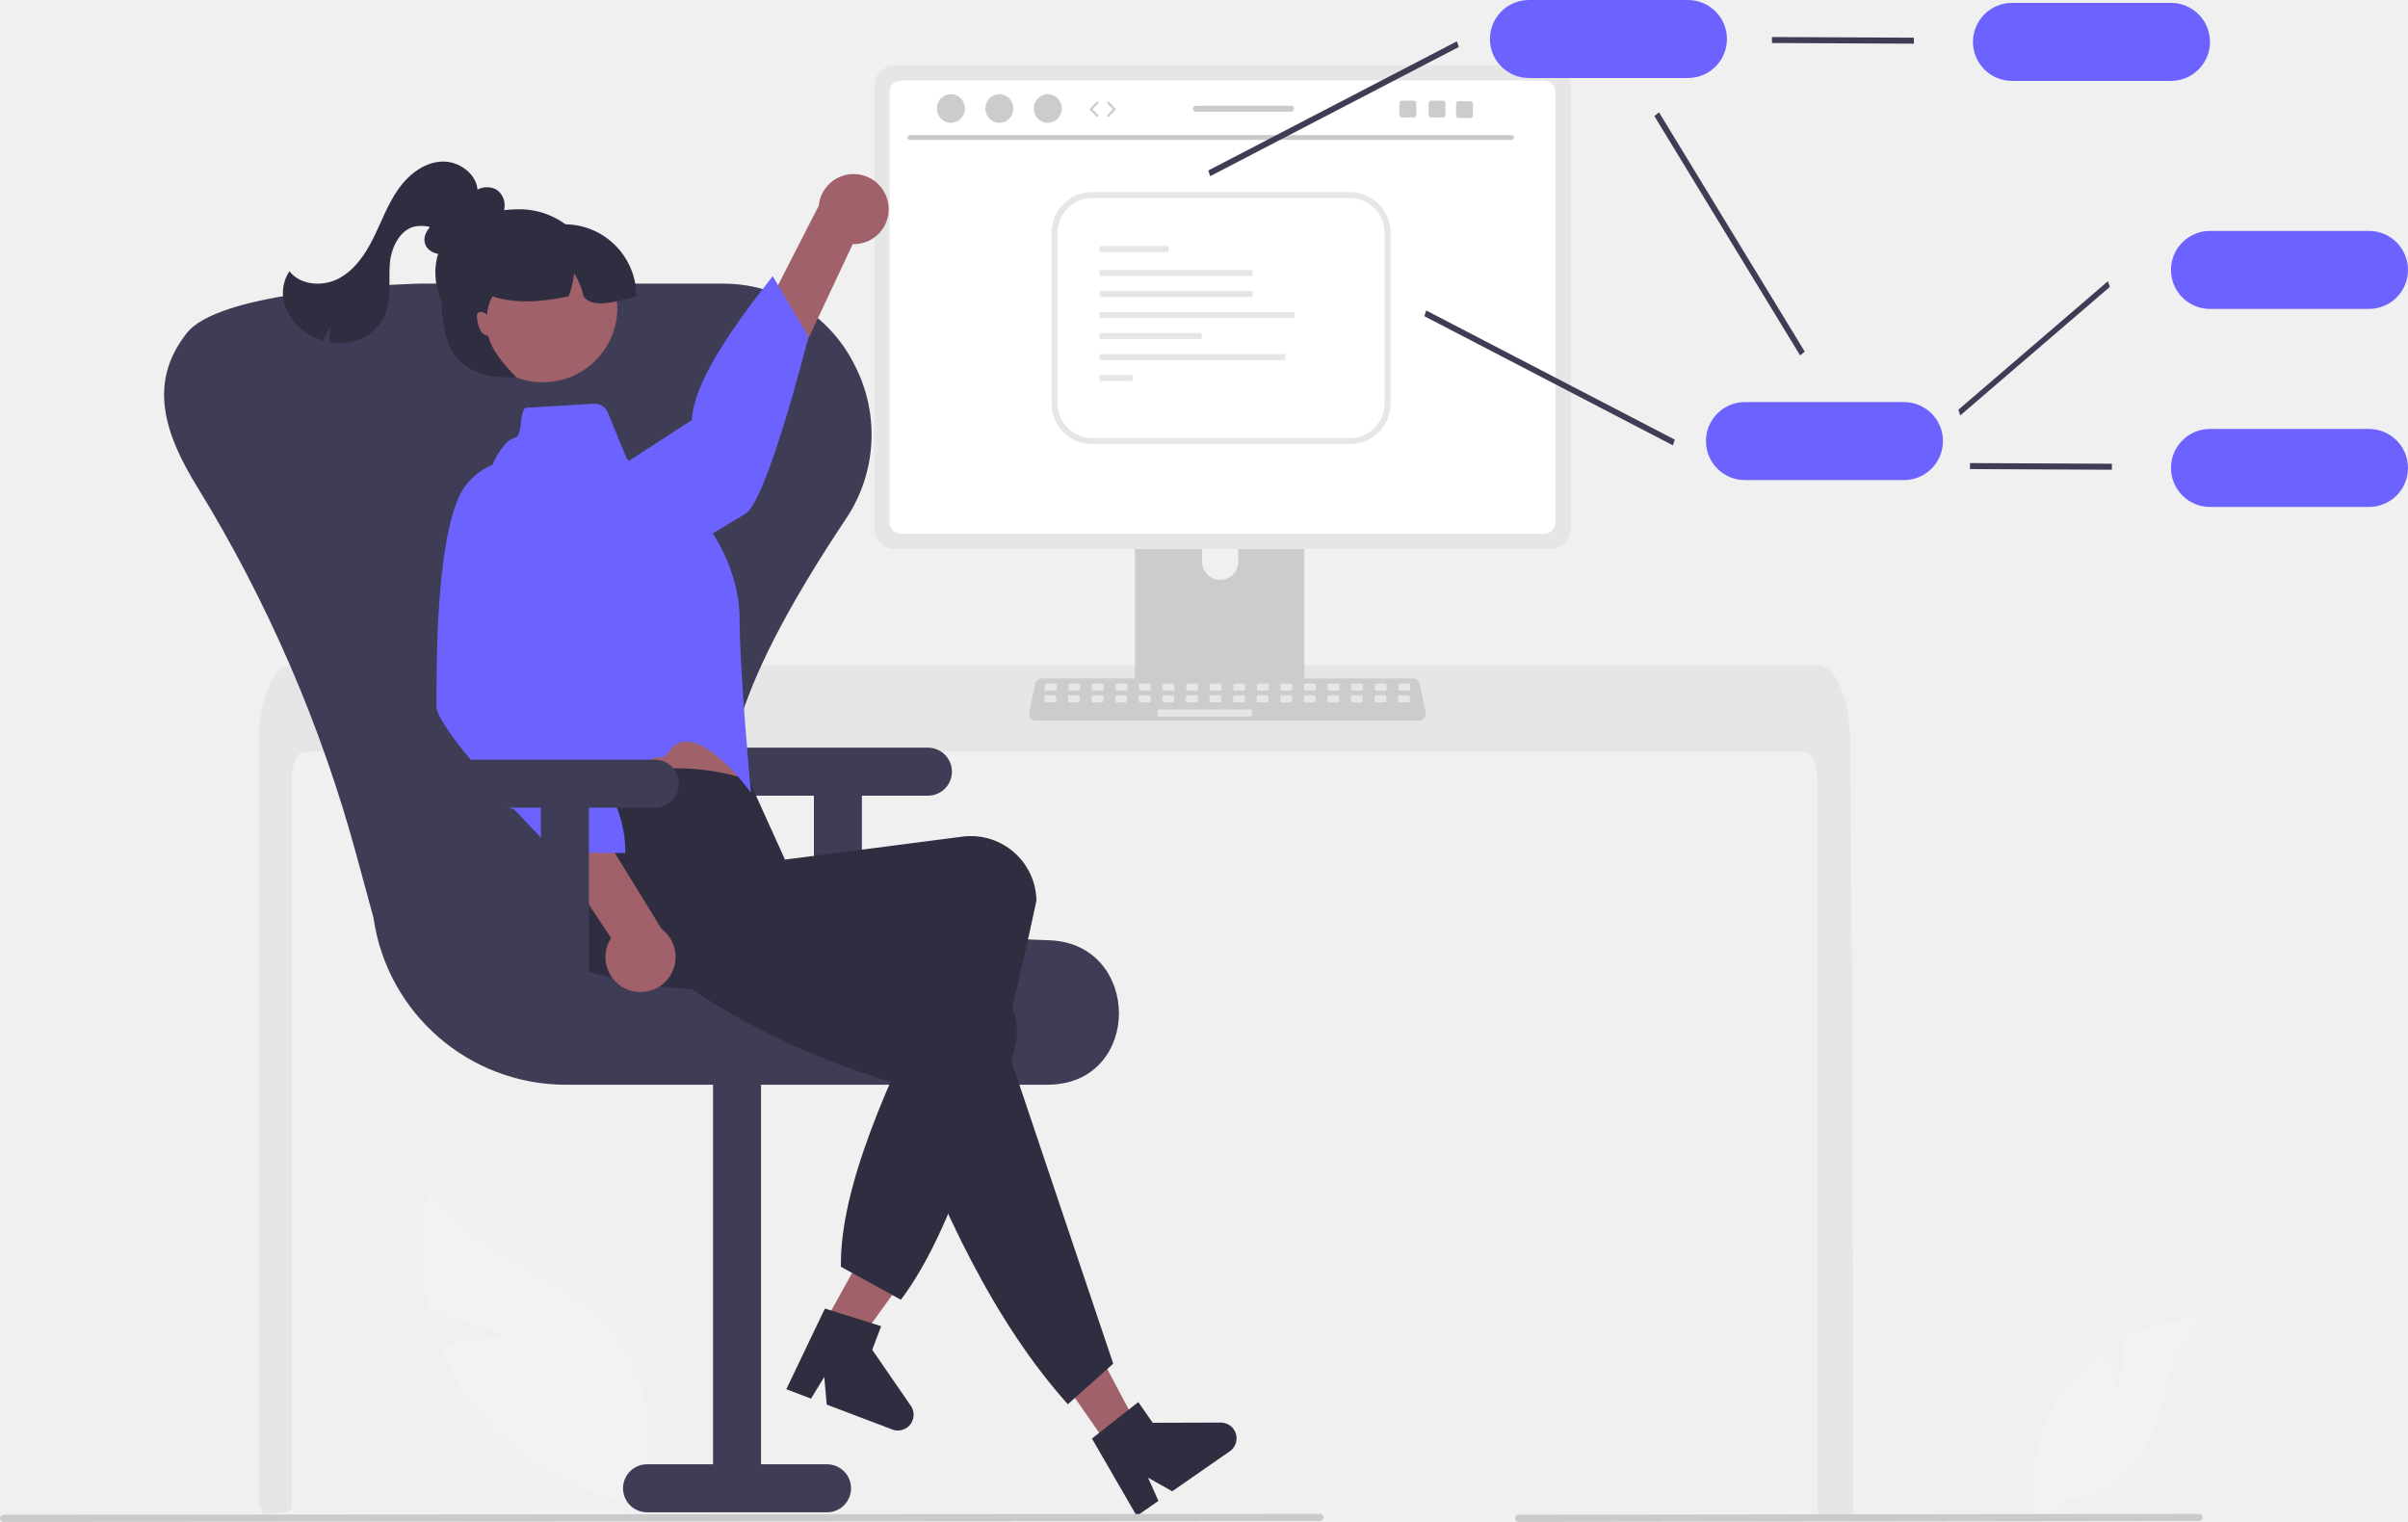
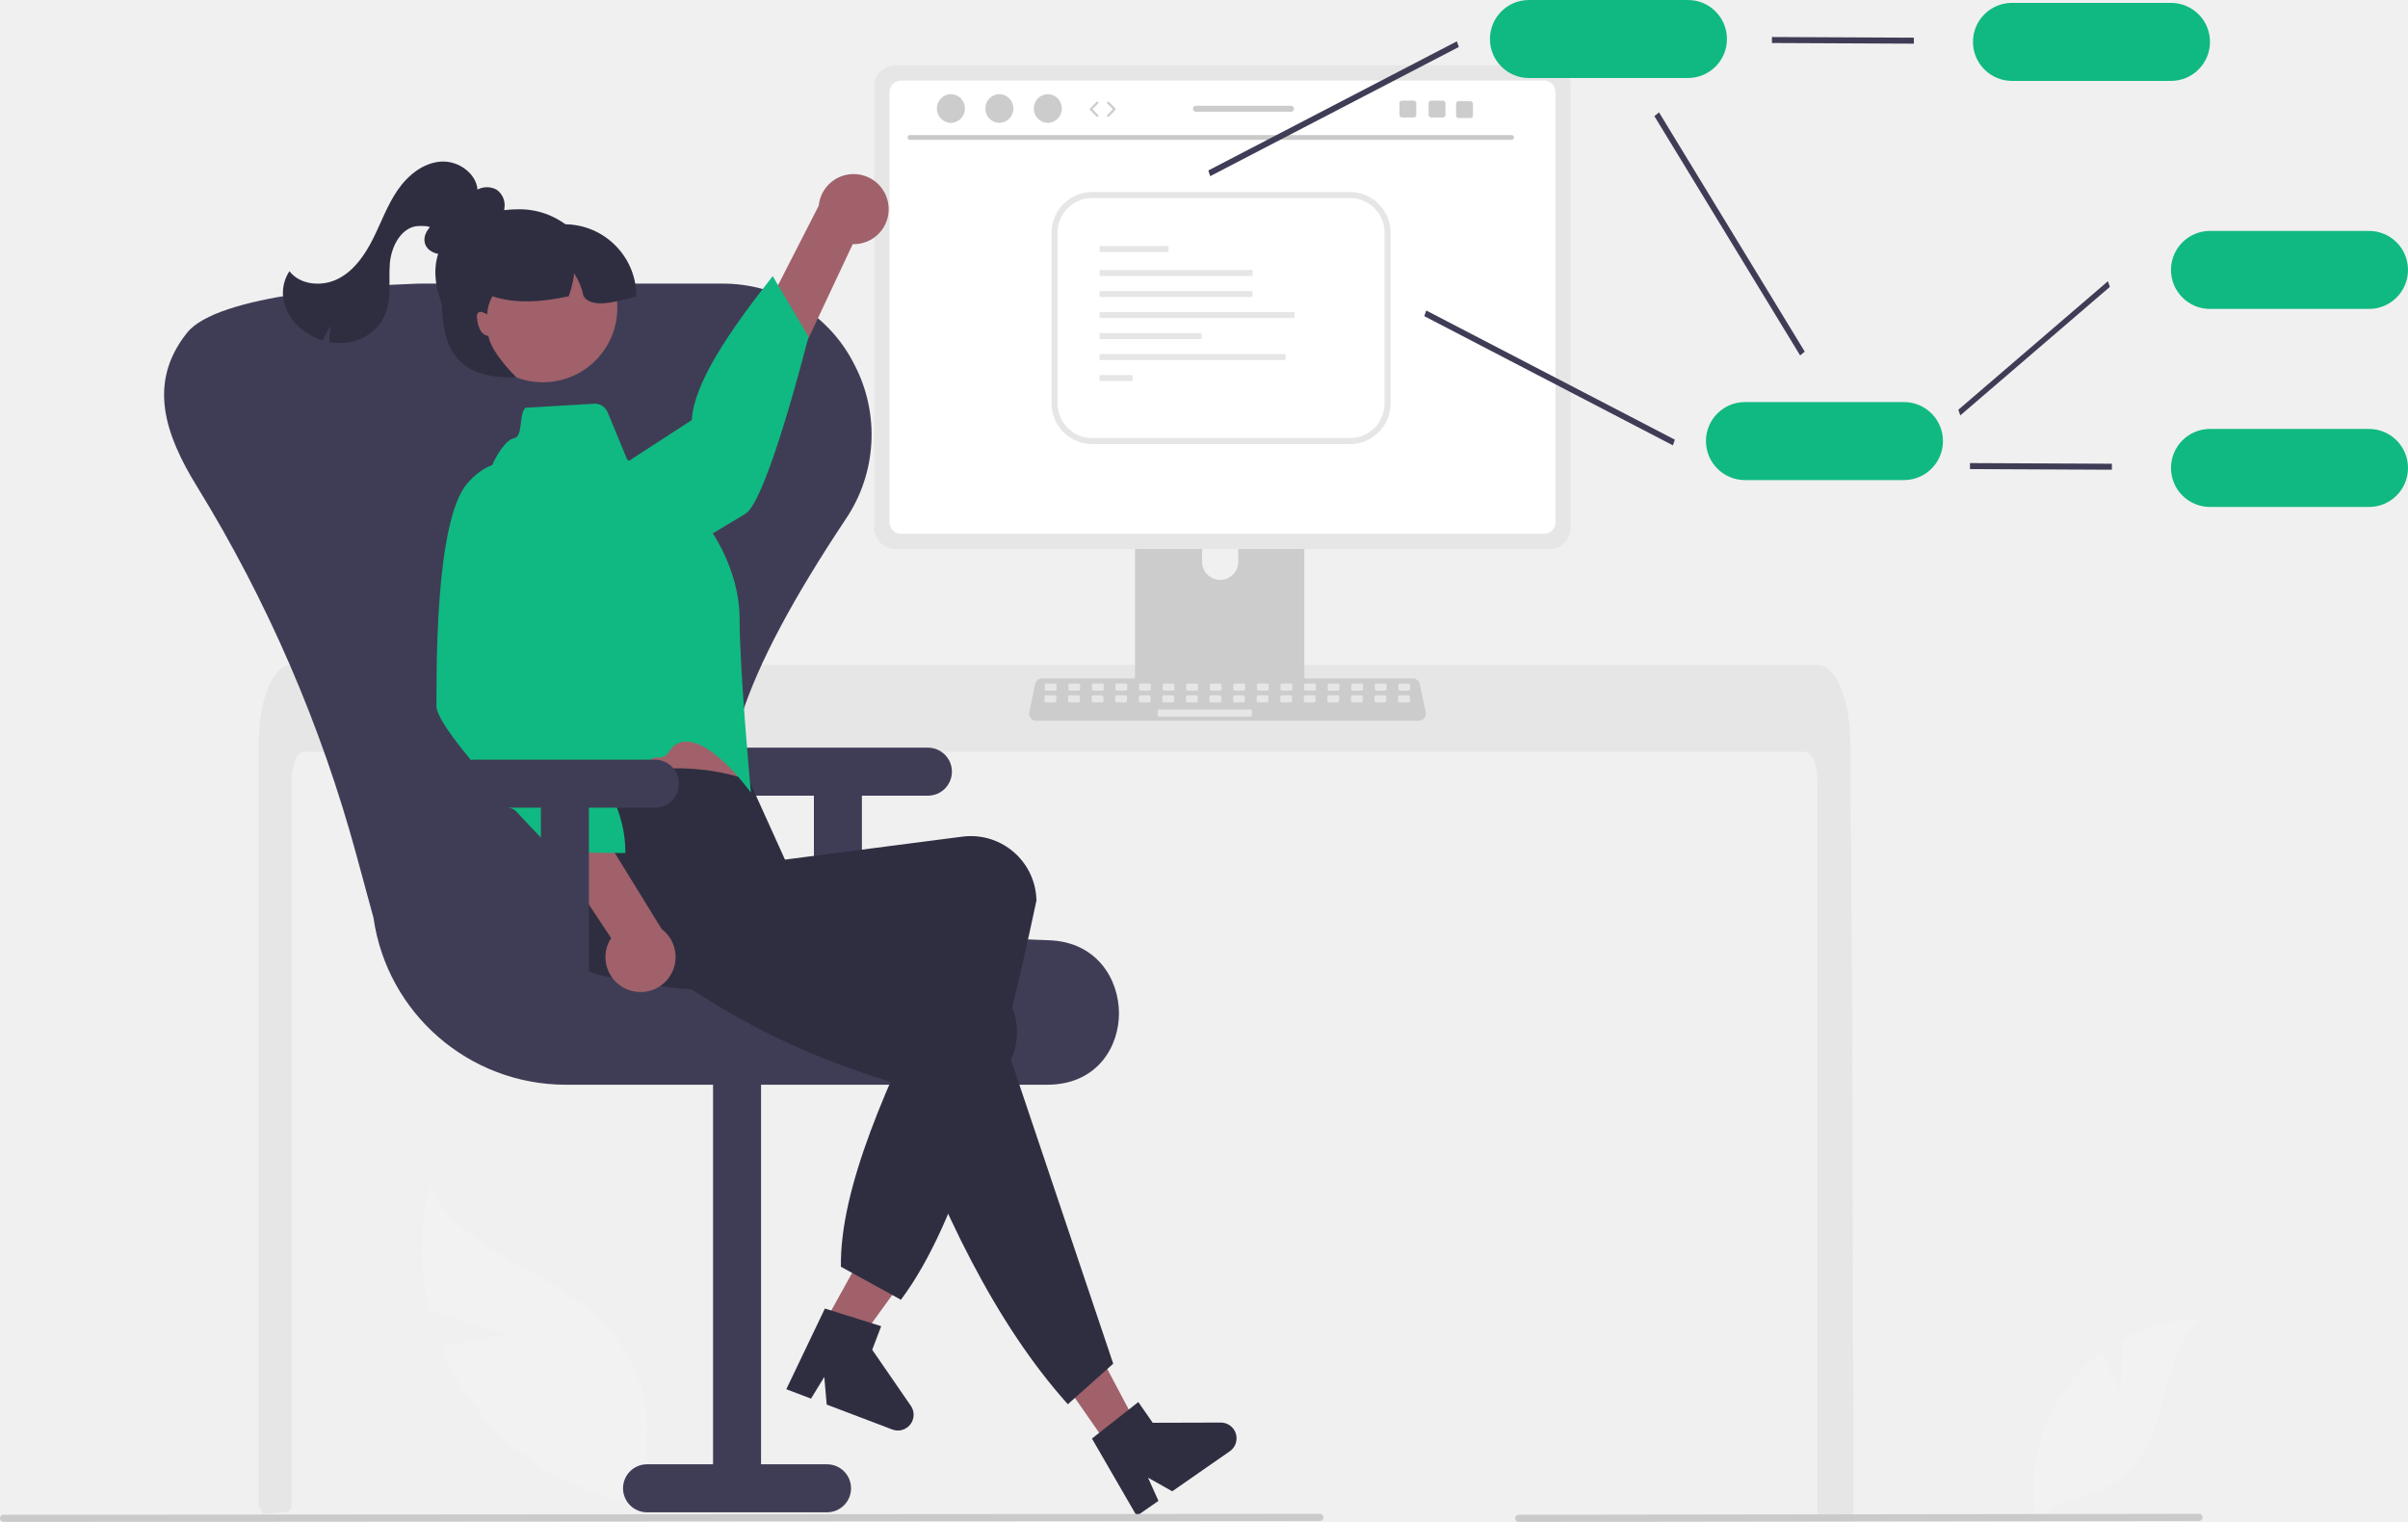
<svg xmlns="http://www.w3.org/2000/svg" viewBox="0 0 802.611 507.219">
  <path d="M706.756,463.869l.782-17.576c8.149-4.356,17.238-6.656,26.477-6.702-12.717,10.397-11.127,30.438-19.749,44.419-5.515,8.791-14.728,14.597-25.038,15.779l-10.642,6.516c-2.955-16.475,1.452-33.417,12.06-46.364,2.976-3.56,6.389-6.73,10.157-9.438,2.549,6.72,5.954,13.366,5.954,13.366Z" fill="#f2f2f2" />
  <path d="M168.805,444.609l-25.68-7.775c-3.368-13.683-3.345-27.982,.067-41.654,10.575,22.709,40.792,27.909,58.207,45.916,10.915,11.461,16.026,27.264,13.888,42.946l5.621,18.181c-25.46-1.838-48.839-14.732-63.977-35.285-4.14-5.739-7.54-11.976-10.122-18.565,10.892-1.235,21.996-3.764,21.996-3.764Z" fill="#f2f2f2" />
  <path d="M617.773,503.43c-.004,.532-.215,1.042-.59,1.42-.374,.373-.882,.582-1.41,.58h-8.04c-1.101,.004-1.996-.885-2-1.986v-243.154c0-5.36-1.8-9.71-4.01-9.72H101.233c-2.22,.01-4.01,4.36-4.02,9.72v241.65c-.003,1.029-.785,1.889-1.81,1.99-1.62,.16-3.24,.3-4.85,.43-.04,0-.08,.01-.12,.01-.88,.08-1.76,.14-2.64,.21h-.01c-.46-.83-.9-1.68-1.35-2.53-.144-.289-.22-.607-.22-.93V247.68c0-1.48,.06-2.97,.16-4.44,.143-2.019,.393-4.028,.75-6.02,1.69-9.29,5.51-15.58,9.85-15.6h509c.633,.004,1.259,.137,1.84,.39,.853,.377,1.624,.917,2.27,1.59,.877,.912,1.627,1.938,2.23,3.05,2.14,3.77,3.67,9.39,4.21,15.93,0,.06,.01,.12,.01,.18,.14,1.62,.21,3.27,.2,4.92l.14,21.43,.09,12.78,.27,40.1,.1,14.24,.44,167.2Z" fill="#e6e6e6" />
  <path d="M432.024,147.486h-51.006c-1.503,.002-2.719,1.222-2.717,2.724v80.574h56.447v-80.574c.001-1.504-1.218-2.724-2.721-2.724h-.003Zm-25.331,45.781c-3.32-.015-6.007-2.703-6.023-6.023v-9.293c0-3.326,2.697-6.023,6.023-6.023s6.023,2.697,6.023,6.023v9.293c-.015,3.32-2.703,6.007-6.023,6.023Z" fill="#ccc" />
  <path d="M378.126,228.207v7.774c.002,.839,.681,1.518,1.52,1.52h53.758c.838-.004,1.516-.682,1.52-1.52v-7.774h-56.797Z" fill="#3f3d56" />
  <path d="M516.484,21.742h-218.029c-3.9,.006-7.06,3.166-7.066,7.066V175.935c.004,3.901,3.165,7.063,7.066,7.066h218.029c3.901-.004,7.063-3.165,7.066-7.066V28.808c-.006-3.9-3.166-7.06-7.066-7.066Z" fill="#e6e6e6" />
  <path d="M514.664,26.846h-214.388c-2.088,.005-3.779,1.699-3.779,3.787V174.113c.004,2.086,1.693,3.776,3.779,3.779h214.388c2.086-.004,3.776-1.693,3.779-3.779V30.633c-0-2.088-1.691-3.782-3.779-3.787Z" fill="#fff" />
  <path d="M472.905,240.206h-127.549c-1.296,0-2.346-1.051-2.346-2.346,0-.162,.017-.324,.05-.483l1.979-9.4c.232-1.083,1.188-1.859,2.296-1.863h123.591c1.108,.004,2.064,.779,2.296,1.863l1.979,9.4c.267,1.268-.545,2.512-1.813,2.779-.159,.033-.321,.05-.483,.05Z" fill="#ccc" />
  <rect x="348.241" y="227.806" width="3.928" height="2.357" rx=".488" ry=".488" fill="#e6e6e6" />
  <rect x="356.098" y="227.806" width="3.928" height="2.357" rx=".488" ry=".488" fill="#e6e6e6" />
  <rect x="363.954" y="227.806" width="3.928" height="2.357" rx=".488" ry=".488" fill="#e6e6e6" />
  <rect x="371.811" y="227.806" width="3.928" height="2.357" rx=".488" ry=".488" fill="#e6e6e6" />
  <rect x="379.668" y="227.806" width="3.928" height="2.357" rx=".488" ry=".488" fill="#e6e6e6" />
  <rect x="387.525" y="227.806" width="3.928" height="2.357" rx=".488" ry=".488" fill="#e6e6e6" />
  <rect x="395.382" y="227.806" width="3.928" height="2.357" rx=".488" ry=".488" fill="#e6e6e6" />
  <rect x="403.238" y="227.806" width="3.928" height="2.357" rx=".488" ry=".488" fill="#e6e6e6" />
  <rect x="411.095" y="227.806" width="3.928" height="2.357" rx=".488" ry=".488" fill="#e6e6e6" />
  <rect x="418.952" y="227.806" width="3.928" height="2.357" rx=".488" ry=".488" fill="#e6e6e6" />
  <rect x="426.809" y="227.806" width="3.928" height="2.357" rx=".488" ry=".488" fill="#e6e6e6" />
  <rect x="434.665" y="227.806" width="3.928" height="2.357" rx=".488" ry=".488" fill="#e6e6e6" />
  <rect x="442.522" y="227.806" width="3.928" height="2.357" rx=".488" ry=".488" fill="#e6e6e6" />
  <rect x="450.379" y="227.806" width="3.928" height="2.357" rx=".488" ry=".488" fill="#e6e6e6" />
  <rect x="458.236" y="227.806" width="3.928" height="2.357" rx=".488" ry=".488" fill="#e6e6e6" />
  <rect x="466.092" y="227.806" width="3.928" height="2.357" rx=".488" ry=".488" fill="#e6e6e6" />
  <rect x="348.148" y="231.735" width="3.928" height="2.357" rx=".488" ry=".488" fill="#e6e6e6" />
  <rect x="356.005" y="231.735" width="3.928" height="2.357" rx=".488" ry=".488" fill="#e6e6e6" />
  <rect x="363.862" y="231.735" width="3.928" height="2.357" rx=".488" ry=".488" fill="#e6e6e6" />
  <rect x="371.718" y="231.735" width="3.928" height="2.357" rx=".488" ry=".488" fill="#e6e6e6" />
  <rect x="379.575" y="231.735" width="3.928" height="2.357" rx=".488" ry=".488" fill="#e6e6e6" />
  <rect x="387.432" y="231.735" width="3.928" height="2.357" rx=".488" ry=".488" fill="#e6e6e6" />
  <rect x="395.289" y="231.735" width="3.928" height="2.357" rx=".488" ry=".488" fill="#e6e6e6" />
  <rect x="403.145" y="231.735" width="3.928" height="2.357" rx=".488" ry=".488" fill="#e6e6e6" />
  <rect x="411.002" y="231.735" width="3.928" height="2.357" rx=".488" ry=".488" fill="#e6e6e6" />
  <rect x="418.859" y="231.735" width="3.928" height="2.357" rx=".488" ry=".488" fill="#e6e6e6" />
  <rect x="426.716" y="231.735" width="3.928" height="2.357" rx=".488" ry=".488" fill="#e6e6e6" />
  <rect x="434.572" y="231.735" width="3.928" height="2.357" rx=".488" ry=".488" fill="#e6e6e6" />
  <rect x="442.429" y="231.735" width="3.928" height="2.357" rx=".488" ry=".488" fill="#e6e6e6" />
  <rect x="450.286" y="231.735" width="3.928" height="2.357" rx=".488" ry=".488" fill="#e6e6e6" />
  <rect x="458.143" y="231.735" width="3.928" height="2.357" rx=".488" ry=".488" fill="#e6e6e6" />
  <rect x="466" y="231.735" width="3.928" height="2.357" rx=".488" ry=".488" fill="#e6e6e6" />
  <rect x="385.861" y="236.449" width="31.427" height="2.357" rx=".488" ry=".488" fill="#e6e6e6" />
  <path d="M503.887,46.614h-200.602c-.441-.01-.79-.375-.78-.815,.009-.427,.353-.771,.78-.78h200.602c.441,.01,.79,.375,.78,.815-.009,.427-.353,.771-.78,.78Z" fill="#cacaca" />
  <ellipse cx="316.941" cy="36.166" rx="4.675" ry="4.779" fill="#ccc" />
  <ellipse cx="333.092" cy="36.166" rx="4.675" ry="4.779" fill="#ccc" />
  <ellipse cx="349.242" cy="36.166" rx="4.675" ry="4.779" fill="#ccc" />
  <polygon points="403.381 58.71 402.733 56.817 485.591 13.765 486.238 15.658 403.381 58.71" fill="#3f3d56" />
  <polygon points="653.381 138.452 652.733 136.559 702.591 93.725 703.238 95.617 653.381 138.452" fill="#3f3d56" />
  <polygon points="557.591 148.423 474.733 105.371 475.381 103.478 558.238 146.53 557.591 148.423" fill="#3f3d56" />
  <polygon points="600.006 118.465 551.431 38.719 552.966 37.436 601.54 117.182 600.006 118.465" fill="#3f3d56" />
  <polygon points="637.914 14.554 590.607 14.336 590.607 12.336 637.914 12.554 637.914 14.554" fill="#3f3d56" />
-   <path d="M723.611,26.959h-53c-7.18,0-13-5.82-13-13s5.82-13,13-13h53c7.18,0,13,5.82,13,13s-5.82,13-13,13h0Z" fill="#6c63ff" />
-   <path d="M789.611,102.959h-53c-7.18,0-13-5.82-13-13s5.82-13,13-13h53c7.18,0,13,5.82,13,13s-5.82,13-13,13Z" fill="#6c63ff" />
+   <path d="M723.611,26.959h-53c-7.18,0-13-5.82-13-13s5.82-13,13-13h53c7.18,0,13,5.82,13,13s-5.82,13-13,13h0Z" fill="#10b981" />
+   <path d="M789.611,102.959h-53c-7.18,0-13-5.82-13-13s5.82-13,13-13h53c7.18,0,13,5.82,13,13s-5.82,13-13,13Z" fill="#10b981" />
  <polygon points="703.914 156.553 656.607 156.336 656.607 154.336 703.914 154.553 703.914 156.553" fill="#3f3d56" />
-   <path d="M789.611,168.959h-53c-7.18,0-13-5.82-13-13s5.82-13,13-13h53c7.18,0,13,5.82,13,13s-5.82,13-13,13Z" fill="#6c63ff" />
-   <path d="M634.611,160h-53c-7.18,0-13-5.82-13-13s5.82-13,13-13h53c7.18,0,13,5.82,13,13s-5.82,13-13,13Z" fill="#6c63ff" />
-   <path d="M562.611,26h-53c-7.18,0-13-5.82-13-13s5.82-13,13-13h53c7.18,0,13,5.82,13,13s-5.82,13-13,13Z" fill="#6c63ff" />
+   <path d="M789.611,168.959h-53c-7.18,0-13-5.82-13-13s5.82-13,13-13h53c7.18,0,13,5.82,13,13s-5.82,13-13,13Z" fill="#10b981" />
+   <path d="M634.611,160h-53c-7.18,0-13-5.82-13-13s5.82-13,13-13h53c7.18,0,13,5.82,13,13s-5.82,13-13,13Z" fill="#10b981" />
+   <path d="M562.611,26h-53c-7.18,0-13-5.82-13-13s5.82-13,13-13h53c7.18,0,13,5.82,13,13s-5.82,13-13,13Z" fill="#10b981" />
  <path d="M309.283,249.18h-60c-4.418,0-8,3.582-8,8s3.582,8,8,8h22v62h16v-62h22c4.418,0,8-3.582,8-8s-3.582-8-8-8Z" fill="#3f3d56" />
  <path d="M348.884,361.517H188.401c-32.159-.118-59.366-23.8-63.916-55.636l-5.681-20.896c-11.758-43.3-29.667-84.69-53.181-122.903-10.747-17.454-16.279-34.349-3.715-50.615,.107-.139,.212-.275,.316-.41,10.077-13.116,60.234-15.956,76.585-16.508,.646-.022,1.294-.033,1.945-.033h99.819c.651,0,1.3,.011,1.945,.033,17.958,.523,34.18,10.863,42.236,26.921,8.597,16.395,7.5,36.185-2.856,51.53-35.063,52.671-45.799,85.697-34.808,107.085,10.631,20.688,43.22,31.265,102.559,33.285,15.946,.543,23.265,12.96,23.316,24.267,.05,11.015-6.986,23.176-22.553,23.848-.506,.021-1.015,.032-1.528,.032Z" fill="#3f3d56" />
  <path d="M215.663,504.017h60c4.418,0,8-3.582,8-8s-3.582-8-8-8h-22v-135h-16v135h-22c-4.418,0-8,3.582-8,8s3.582,8,8,8Z" fill="#3f3d56" />
  <polygon points="269.969 449.592 280.305 455.206 307.667 417.375 292.411 409.088 269.969 449.592" fill="#a0616a" />
  <path d="M274.944,436.111l18.764,5.876-2.987,7.861,12.867,18.675c1.646,2.389,1.044,5.66-1.344,7.306-1.421,.98-3.233,1.198-4.847,.585l-21.844-8.299-.811-9.206-4.424,7.217-8.236-3.129,12.862-26.885Z" fill="#2f2e41" />
  <path d="M296.084,68.076c.926,6.347-3.469,12.243-9.816,13.169-.677,.099-1.361,.137-2.045,.116l-39.851,84.795-12.499-17.43,41.024-80.181c.63-6.418,6.344-11.11,12.763-10.48,5.37,.527,9.68,4.666,10.424,10.011v0Z" fill="#a0616a" />
-   <path d="M163.835,183.301s-1.068,14.814,15.685,17.719,61.539-25.415,68.894-29.764,21.062-59.061,21.062-59.061l-11.92-20.162c-14.717,18.617-26.275,35.784-26.977,47.97l-66.744,43.297Z" fill="#6c63ff" />
+   <path d="M163.835,183.301s-1.068,14.814,15.685,17.719,61.539-25.415,68.894-29.764,21.062-59.061,21.062-59.061l-11.92-20.162c-14.717,18.617-26.275,35.784-26.977,47.97l-66.744,43.297Z" fill="#10b981" />
  <path d="M183.175,234.327l3.618,15.546s.036,14.335,2.574,16.978c2.521,2.631,57.955-2.651,57.955-2.651,0,0-5.877-23.1-5.799-40.578l-58.349,10.706Z" fill="#a0616a" />
  <path d="M300.283,433.18l-20-11c-.38-26.025,15.273-61.243,33.84-98.132-41.523,7.141-80.696,9.429-114.579,.79-11.574-3.057-18.55-14.84-15.663-26.458,.132-.548,.284-1.091,.458-1.627,4.055-12.372-5.038-20.128,3.326-33.736,21.996-7.512,42.892-9.634,62-3l11.972,26.471,59.343-7.679c12-1.435,22.89,7.13,24.325,19.13,.007,.055,.013,.109,.019,.164,.08,.644,.132,1.291,.156,1.94-11.999,56.253-25.454,106.869-45.196,133.137Z" fill="#2f2e41" />
-   <path d="M175.12,135.904l22.861-1.35c1.976-.117,3.809,1.033,4.564,2.863l6.46,15.662,26.85,22.192s10.631,13.528,10.655,30.999,3.772,57.91,3.772,57.91c0,0-15.515-21.839-25.091-16.03-1.629,.988-2.202,3.009-3.909,4.03-.851,.509-2.818,.014-3.677,.525-13.196,7.833-26.958,15.486-28.244,14.145-2.525-2.635-5.587-16.098-5.587-16.098l-20.926-76.887c-2.297-8.191-.812-16.98,4.049-23.962,1.462-2.058,2.994-3.59,4.417-3.843,3.196-.681,1.496-7.844,3.806-10.156Z" fill="#6c63ff" />
+   <path d="M175.12,135.904l22.861-1.35c1.976-.117,3.809,1.033,4.564,2.863l6.46,15.662,26.85,22.192s10.631,13.528,10.655,30.999,3.772,57.91,3.772,57.91c0,0-15.515-21.839-25.091-16.03-1.629,.988-2.202,3.009-3.909,4.03-.851,.509-2.818,.014-3.677,.525-13.196,7.833-26.958,15.486-28.244,14.145-2.525-2.635-5.587-16.098-5.587-16.098l-20.926-76.887c-2.297-8.191-.812-16.98,4.049-23.962,1.462-2.058,2.994-3.59,4.417-3.843,3.196-.681,1.496-7.844,3.806-10.156Z" fill="#10b981" />
  <polygon points="369.589 482.16 379.239 475.451 357.378 434.207 343.136 444.109 369.589 482.16" fill="#a0616a" />
  <path d="M371.048,454.486l-15.124,13.518c-24.048-26.796-42.227-64.376-57.633-107.053-40.366-11.822-70.807-30.888-97.382-53.526-9.015-7.629-15.774-17.429-8.085-26.721,.359-.434,.735-.855,1.126-1.26,9.078-9.33,32.101-7.552,45.585-16.1l30.121,32.196-1.895,8.632,56.577,19.165c11.389,3.992,17.387,16.46,13.395,27.85-.02,.056-.039,.112-.059,.167-.212,.614-.45,1.217-.714,1.811l34.087,101.321Z" fill="#2f2e41" />
  <path d="M363.963,479.44l15.447-12.165,4.8,6.905,22.678-.069c2.901-.009,5.26,2.335,5.269,5.236,.005,1.726-.837,3.345-2.255,4.33l-19.187,13.338-8.055-4.531,3.457,7.728-7.234,5.029-14.92-25.8Z" fill="#2f2e41" />
  <path d="M208.878,329.673c-5.905-2.506-8.66-9.324-6.153-15.229,.267-.63,.59-1.234,.963-1.807l-51.754-78.102,21.386-1.626,47.202,76.707c5.157,3.873,6.198,11.193,2.325,16.35-3.241,4.315-9.016,5.848-13.969,3.707v0Z" fill="#a0616a" />
-   <path d="M179.121,156.811s-12.103-8.608-23.289,4.198-10.252,65.787-10.357,74.331c-.033,2.675,3.83,8.448,9.153,15.117,2.39,2.994,5.073,6.168,7.831,9.323,1.596,1.826,.221,5.626,1.823,7.401,1.593,1.765,6.164,1.505,7.68,3.143,7.194,7.775,13.039,13.694,13.039,13.694l23.42,.288c.264-17.41-11.659-32.951-26.976-47.97l-2.324-79.524Z" fill="#6c63ff" />
+   <path d="M179.121,156.811s-12.103-8.608-23.289,4.198-10.252,65.787-10.357,74.331c-.033,2.675,3.83,8.448,9.153,15.117,2.39,2.994,5.073,6.168,7.831,9.323,1.596,1.826,.221,5.626,1.823,7.401,1.593,1.765,6.164,1.505,7.68,3.143,7.194,7.775,13.039,13.694,13.039,13.694l23.42,.288c.264-17.41-11.659-32.951-26.976-47.97l-2.324-79.524Z" fill="#10b981" />
  <path d="M155.514,81.008c-2.217,1.6-4.55,3.249-7.256,3.646s-5.873-.911-6.622-3.541c-.916-3.216,1.988-6.144,4.598-8.234l8.276-6.627c1.516-1.344,3.226-2.45,5.074-3.281,1.88-.827,4.034-.755,5.854,.196,1.809,1.221,2.854,3.293,2.763,5.474-.118,2.149-.827,4.224-2.05,5.996-3.104,4.839-8.05,8.2-13.691,9.307" fill="#2f2e41" />
  <path d="M218.283,253.18h-60c-4.418,0-8,3.582-8,8s3.582,8,8,8h22v62h16v-62h22c4.418,0,8-3.582,8-8s-3.582-8-8-8Z" fill="#3f3d56" />
  <path d="M159.19,64.224c.241-5.998-6.15-10.748-12.14-10.372s-11.138,4.588-14.535,9.538c-3.396,4.945-5.435,10.673-8.111,16.042s-6.237,10.626-11.553,13.409c-5.315,2.778-12.713,2.283-16.386-2.461-2.317,3.513-2.82,7.92-1.357,11.865,1.504,3.894,4.309,7.149,7.938,9.211,1.445,.857,2.988,1.535,4.596,2.021,.663-1.79,1.596-3.467,2.766-4.975-.529,1.785-.73,3.65-.596,5.507,2.478,.475,5.028,.435,7.49-.118,4.902-1.097,9.002-4.44,11.062-9.021,2.246-5.318,1.102-11.381,1.583-17.133,.476-5.753,3.943-12.321,9.716-12.415,4.396-.072,3.814,.29,6.6,3.692" fill="#2f2e41" />
  <path d="M199.111,95.742c0,14.359-11.641,26-26,26s-28-16.641-28-31,13.641-21,28-21,26,11.641,26,26Z" fill="#2f2e41" />
  <circle cx="180.951" cy="102.598" r="24.805" transform="translate(-16.89425 38.3571) rotate(-11.56418)" fill="#a0616a" />
  <path d="M212.111,98.742c-7.343,2.005-14.757,4.107-17.62,0-.556-2.723-1.611-5.32-3.11-7.66-.282,2.621-.897,5.195-1.83,7.66-9.277,2.016-17.948,2.498-25.44,0-1.03,1.863-1.628,3.934-1.75,6.06-.37-.233-.758-.437-1.16-.61-.482-.272-1.058-.323-1.58-.14-.361,.218-.601,.591-.65,1.01-.05,.417-.029,.84,.06,1.25,.105,1.43,.532,2.818,1.25,4.06,.574,.865,1.485,1.449,2.51,1.61,1.04,5.85,9.32,13.76,9.32,13.76-25,1-25-15.96-25-32l3-6h10v-13h28c13.253,.003,23.997,10.747,24,24Z" fill="#2f2e41" />
  <path d="M439.947,506.911l-438.75,.307c-.658,.003-1.193-.527-1.197-1.184s.527-1.193,1.184-1.197h.012l438.75-.307c.658,.002,1.189,.537,1.187,1.195-.002,.655-.532,1.185-1.187,1.187Z" fill="#cacaca" />
  <path d="M732.947,506.911l-226.75,.307c-.658,.003-1.193-.527-1.197-1.184s.527-1.193,1.185-1.197h.012l226.75-.307c.658-.002,1.192,.529,1.195,1.187s-.529,1.192-1.187,1.195h-.008Z" fill="#cacaca" />
  <path d="M449.974,148h-85.953c-7.465-.008-13.515-6.058-13.523-13.523v-56.953c.008-7.465,6.058-13.515,13.523-13.523h85.953c7.465,.008,13.515,6.058,13.523,13.523v56.953c-.008,7.465-6.058,13.515-13.524,13.523Zm-85.953-82c-6.361,.007-11.516,5.162-11.523,11.523v56.953c.007,6.361,5.162,11.516,11.523,11.523h85.953c6.361-.007,11.516-5.162,11.523-11.523v-56.953c-.007-6.361-5.162-11.516-11.523-11.523l-85.953-0Z" fill="#e6e6e6" />
  <rect x="366.498" y="82" width="22.991" height="2" fill="#e6e6e6" />
  <rect x="366.498" y="90" width="51" height="2" fill="#e6e6e6" />
  <rect x="366.498" y="97" width="51" height="2" fill="#e6e6e6" />
  <rect x="366.498" y="104" width="65" height="2" fill="#e6e6e6" />
  <rect x="366.498" y="111" width="34" height="2" fill="#e6e6e6" />
  <rect x="366.498" y="118" width="62" height="2" fill="#e6e6e6" />
  <rect x="366.498" y="125" width="11" height="2" fill="#e6e6e6" />
  <path d="M365.749,38.958c-.097,0-.194-.038-.267-.112l-2.134-2.181c-.142-.145-.142-.378,0-.523l2.134-2.181c.145-.148,.382-.15,.529-.006,.148,.144,.15,.381,.006,.529l-1.878,1.92,1.878,1.92c.144,.148,.142,.384-.006,.529-.073,.071-.167,.107-.261,.107Z" fill="#ccc" />
  <path d="M369.334,38.958c-.094,0-.189-.035-.261-.107-.148-.144-.15-.381-.006-.529l1.878-1.92-1.878-1.92c-.144-.148-.142-.384,.006-.529,.147-.145,.384-.142,.529,.006l2.134,2.181c.142,.145,.142,.378,0,.523l-2.134,2.181c-.073,.075-.17,.112-.267,.112Z" fill="#ccc" />
  <path d="M480.958,33.545h-3.967c-.452,0-.819,.366-.819,.819v3.971c0,.452,.366,.819,.819,.819h3.967c.452,0,.823-.366,.823-.819v-3.971c0-.452-.37-.819-.823-.819Z" fill="#ccc" />
  <path d="M471.235,33.545h-3.967c-.452,0-.819,.366-.819,.819v3.971c0,.452,.366,.819,.819,.819h3.967c.452,0,.823-.366,.823-.819v-3.971c0-.452-.37-.819-.823-.819Z" fill="#ccc" />
  <path d="M490.119,33.732h-3.967c-.452,0-.819,.366-.819,.819v3.971c0,.452,.366,.819,.819,.819h3.967c.452,0,.823-.366,.823-.819v-3.971c0-.452-.37-.819-.823-.819Z" fill="#ccc" />
  <path d="M430.319,35.243h-31.713c-.553,0-.998,.449-.998,.998s.445,.998,.998,.998h31.713c.55,0,.998-.449,.998-.998s-.449-.998-.998-.998Z" fill="#ccc" />
</svg>
